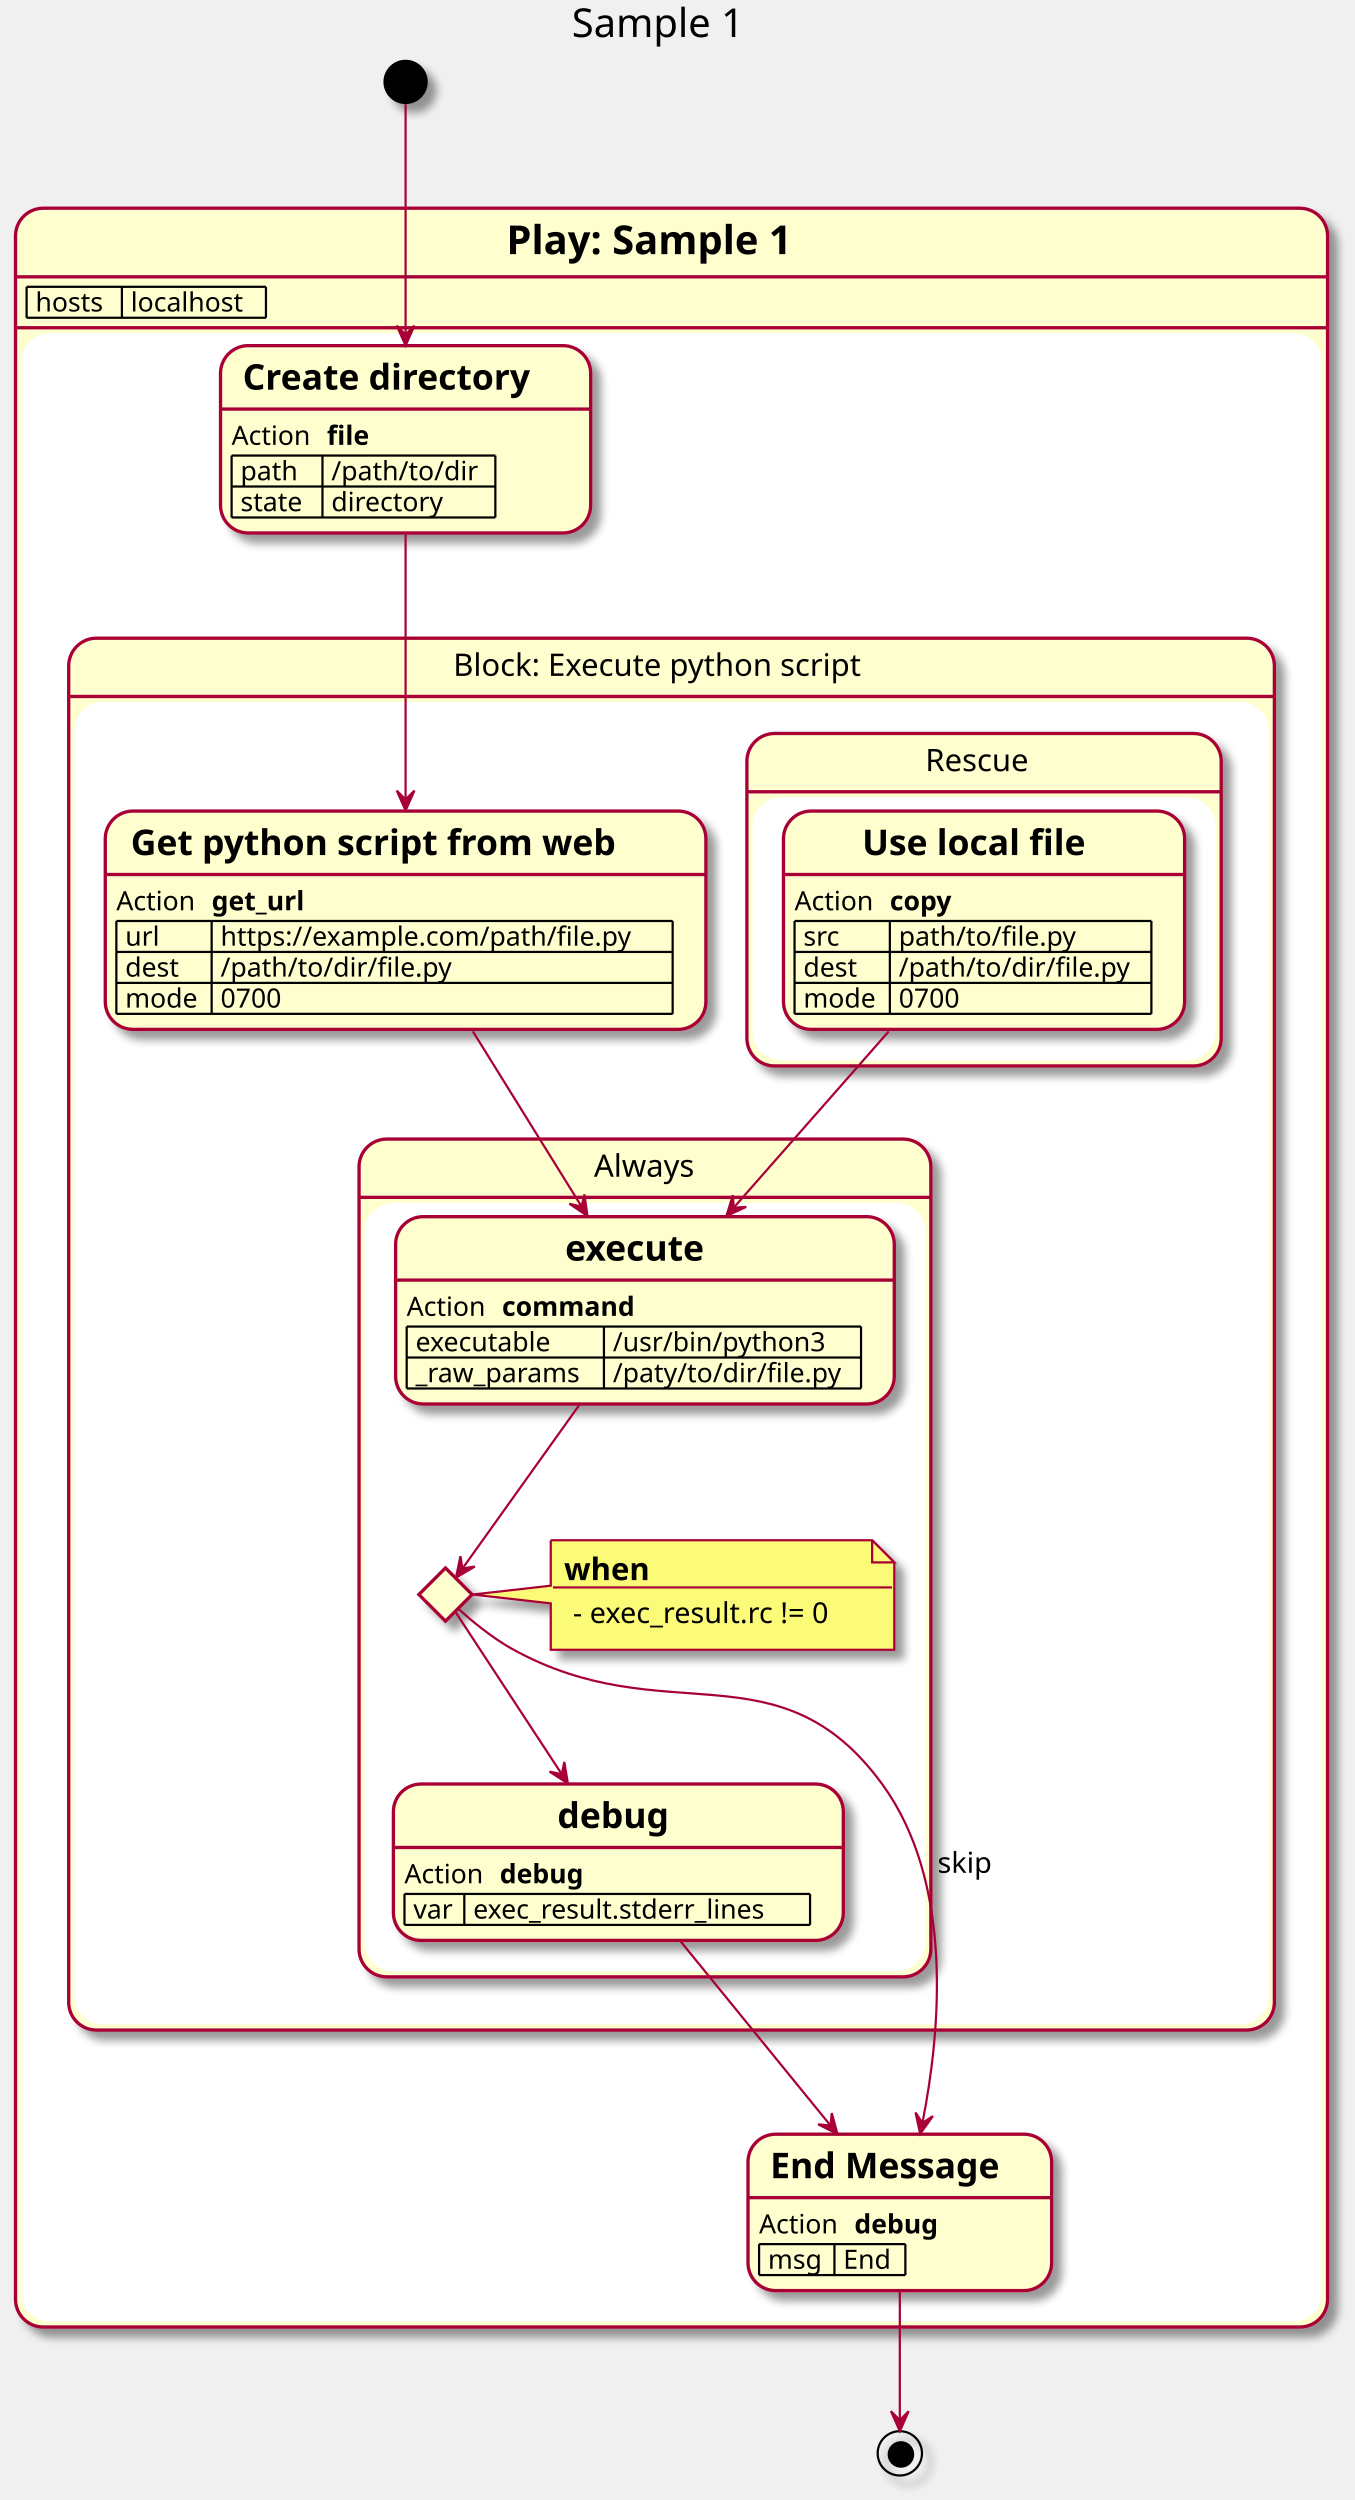
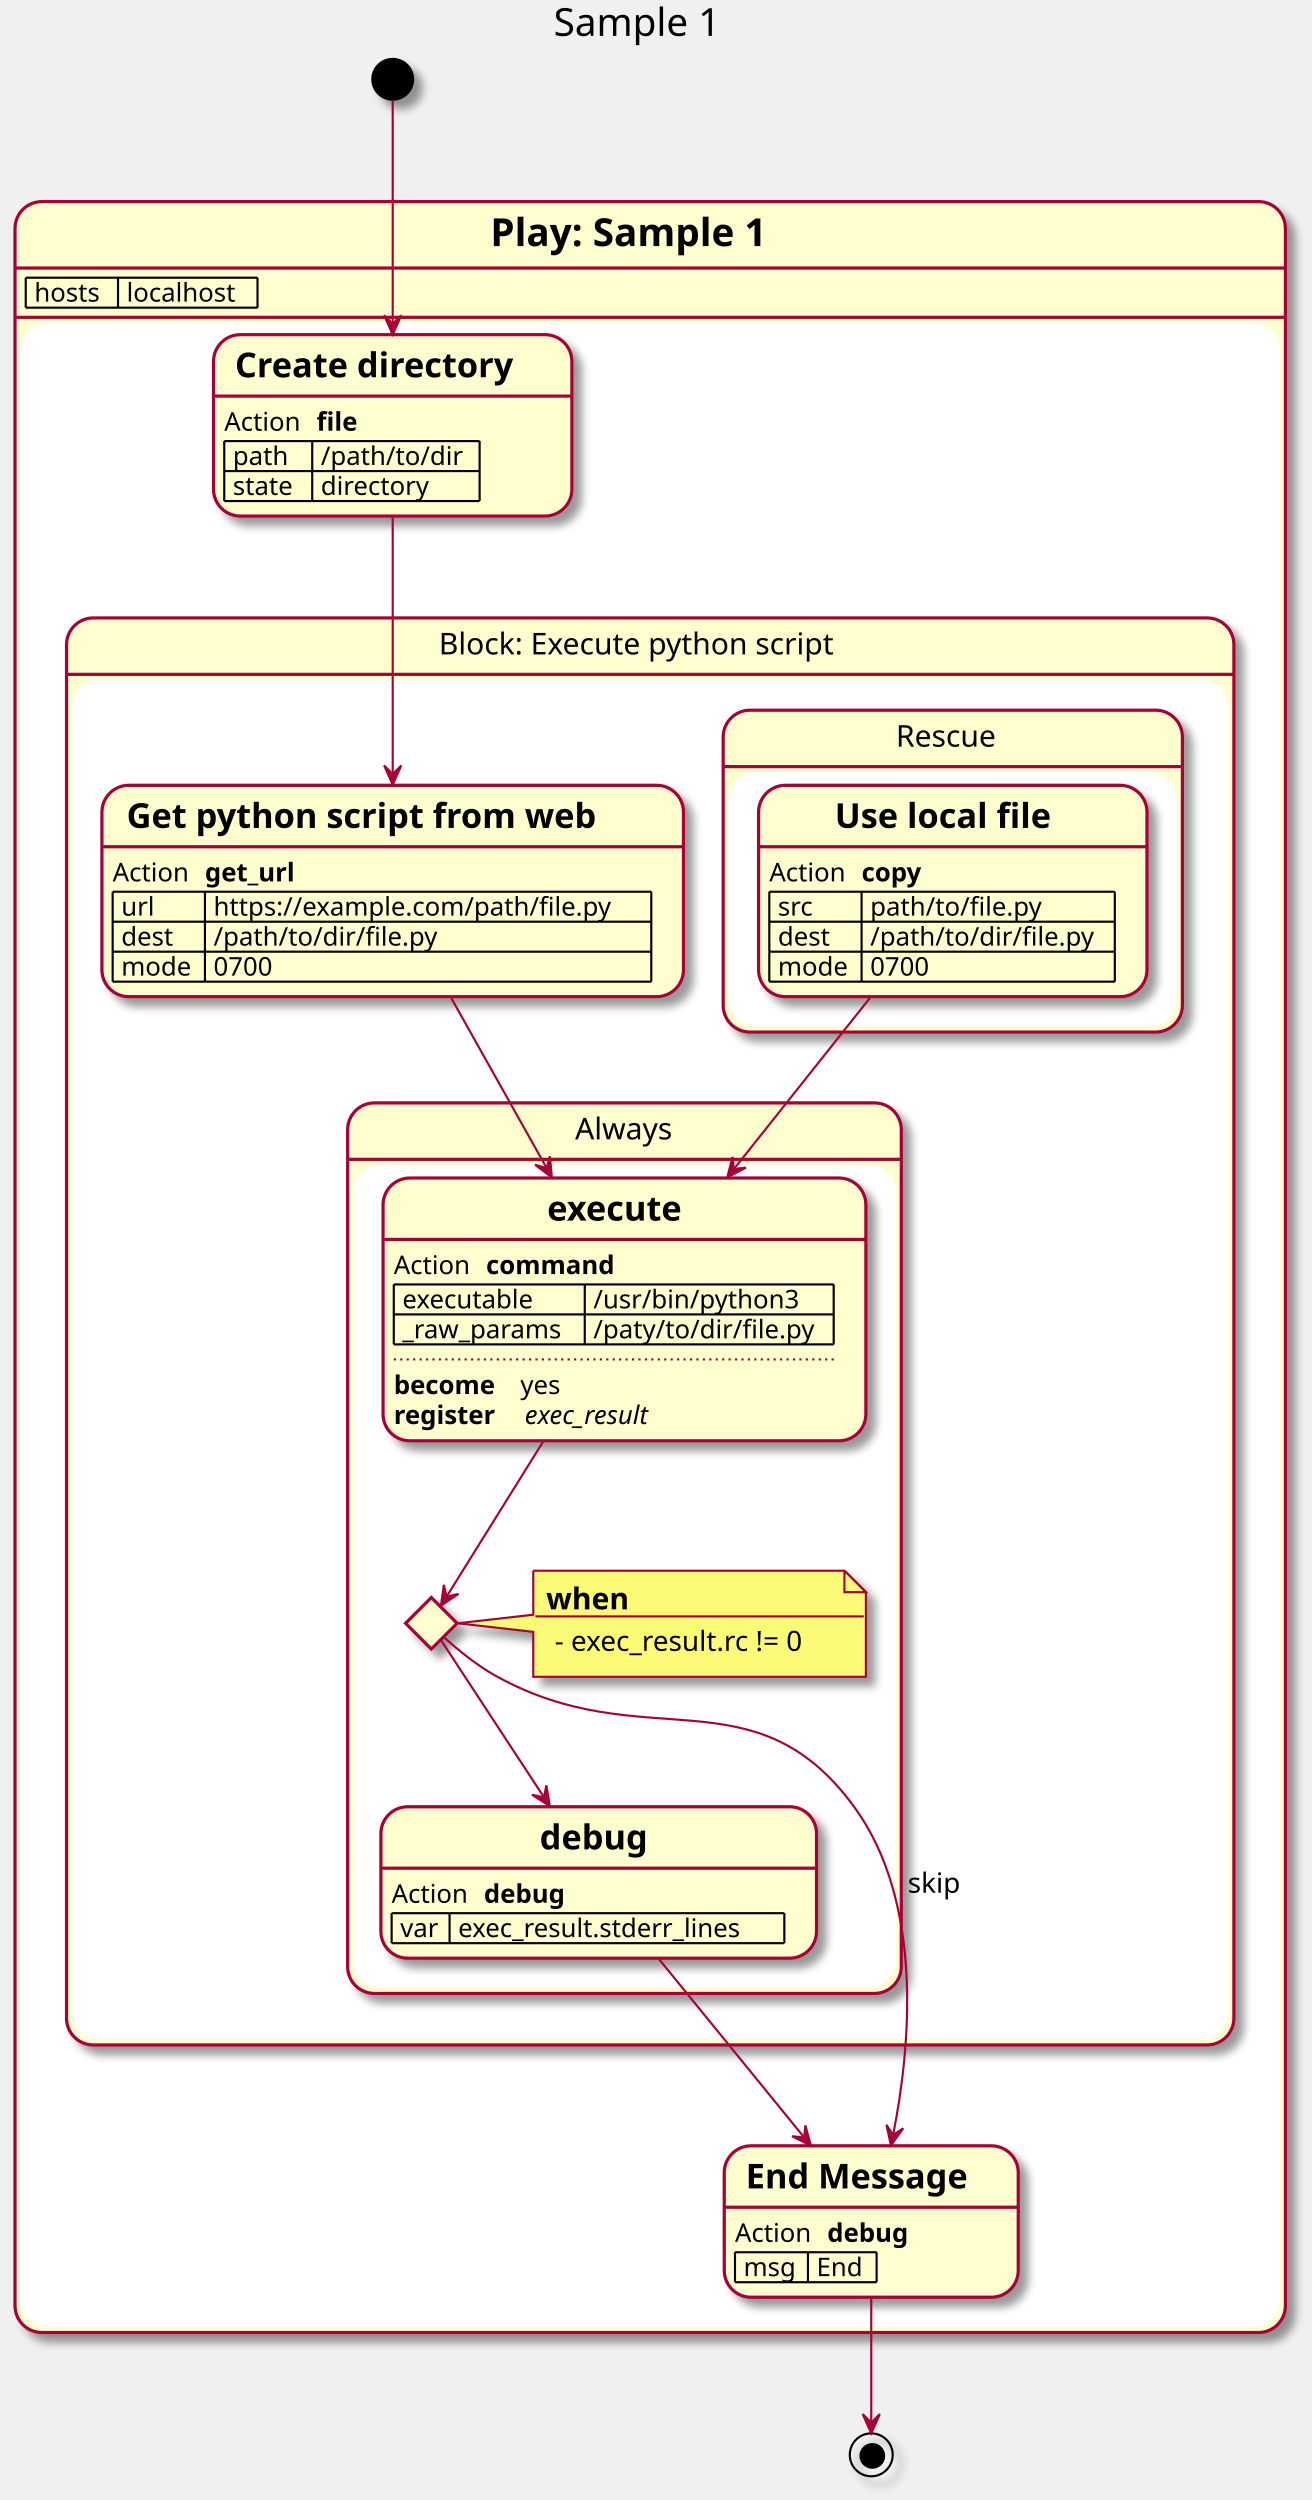
- <svg xmlns="http://www.w3.org/2000/svg" contentScriptType="application/ecmascript" contentStyleType="text/css" height="1128px" preserveAspectRatio="none" style="width:611px;height:1128px;background:#FFFFFF;" version="1.1" viewBox="0 0 611 1128" width="611px" zoomAndPan="magnify">
+ <svg xmlns="http://www.w3.org/2000/svg" contentScriptType="application/ecmascript" contentStyleType="text/css" height="1165px" preserveAspectRatio="none" style="width:611px;height:1165px;background:#FFFFFF;" version="1.1" viewBox="0 0 611 1165" width="611px" zoomAndPan="magnify">
  <defs>
-     <filter height="300%" id="f10nzftiiqmls5" width="300%" x="-1" y="-1">
+     <filter height="300%" id="f1exk5ht8k6nab" width="300%" x="-1" y="-1">
      <feGaussianBlur result="blurOut" stdDeviation="2.0" />
      <feColorMatrix in="blurOut" result="blurOut2" type="matrix" values="0 0 0 0 0 0 0 0 0 0 0 0 0 0 0 0 0 0 .4 0" />
      <feOffset dx="4.0" dy="4.0" in="blurOut2" result="blurOut3" />
      <feBlend in="SourceGraphic" in2="blurOut3" mode="normal" />
    </filter>
  </defs>
  <g>
    <text fill="#000000" font-family="sans-serif" font-size="18" lengthAdjust="spacing" textLength="82" x="258" y="16.708">Sample 1</text>
-     <rect fill="#FEFECE" filter="url(#f10nzftiiqmls5)" height="956" rx="12.5" ry="12.5" style="stroke:#A80036;stroke-width:1.5;" width="592" x="7" y="93.953" />
-     <rect fill="#FFFFFF" height="896.078" rx="12.5" ry="12.5" style="stroke:#FFFFFF;stroke-width:1.0;" width="586" x="10" y="150.875" />
+     <rect fill="#FEFECE" filter="url(#f1exk5ht8k6nab)" height="993" rx="12.5" ry="12.5" style="stroke:#A80036;stroke-width:1.5;" width="592" x="7" y="93.953" />
+     <rect fill="#FFFFFF" height="933.078" rx="12.5" ry="12.5" style="stroke:#FFFFFF;stroke-width:1.0;" width="586" x="10" y="150.875" />
    <line style="stroke:#A80036;stroke-width:1.5;" x1="7" x2="599" y1="147.875" y2="147.875" />
    <line style="stroke:#A80036;stroke-width:1.5;" x1="7" x2="599" y1="124.906" y2="124.906" />
    <text fill="#000000" font-family="sans-serif" font-size="18" font-weight="bold" lengthAdjust="spacing" textLength="149" x="228.5" y="114.661">Play: Sample 1</text>
    <text fill="#000000" font-family="sans-serif" font-size="12" lengthAdjust="spacing" textLength="35" x="16" y="140.545">hosts</text>
    <text fill="#000000" font-family="sans-serif" font-size="12" lengthAdjust="spacing" textLength="57" x="59" y="140.545">localhost</text>
    <line style="stroke:#000000;stroke-width:1.0;" x1="12" x2="120" y1="129.406" y2="129.406" />
    <line style="stroke:#000000;stroke-width:1.0;" x1="12" x2="120" y1="143.375" y2="143.375" />
    <line style="stroke:#000000;stroke-width:1.0;" x1="12" x2="12" y1="129.406" y2="143.375" />
    <line style="stroke:#000000;stroke-width:1.0;" x1="55" x2="55" y1="129.406" y2="143.375" />
    <line style="stroke:#000000;stroke-width:1.0;" x1="120" x2="120" y1="129.406" y2="143.375" />
-     <rect fill="#FEFECE" filter="url(#f10nzftiiqmls5)" height="628" rx="12.5" ry="12.5" style="stroke:#A80036;stroke-width:1.5;" width="544" x="31" y="287.953" />
-     <rect fill="#FFFFFF" height="595.703" rx="12.5" ry="12.5" style="stroke:#FFFFFF;stroke-width:1.0;" width="538" x="34" y="317.25" />
+     <rect fill="#FEFECE" filter="url(#f1exk5ht8k6nab)" height="665" rx="12.5" ry="12.5" style="stroke:#A80036;stroke-width:1.5;" width="544" x="31" y="287.953" />
+     <rect fill="#FFFFFF" height="632.703" rx="12.5" ry="12.5" style="stroke:#FFFFFF;stroke-width:1.0;" width="538" x="34" y="317.25" />
    <line style="stroke:#A80036;stroke-width:1.5;" x1="31" x2="575" y1="314.25" y2="314.25" />
    <text fill="#000000" font-family="sans-serif" font-size="14" lengthAdjust="spacing" textLength="197" x="204.5" y="304.948">Block: Execute python script</text>
-     <rect fill="#FEFECE" filter="url(#f10nzftiiqmls5)" height="378" rx="12.5" ry="12.5" style="stroke:#A80036;stroke-width:1.5;" width="258" x="162" y="513.953" />
-     <rect fill="#FFFFFF" height="345.703" rx="12.5" ry="12.5" style="stroke:#FFFFFF;stroke-width:1.0;" width="252" x="165" y="543.25" />
+     <rect fill="#FEFECE" filter="url(#f1exk5ht8k6nab)" height="415" rx="12.5" ry="12.5" style="stroke:#A80036;stroke-width:1.5;" width="258" x="162" y="513.953" />
+     <rect fill="#FFFFFF" height="382.703" rx="12.5" ry="12.5" style="stroke:#FFFFFF;stroke-width:1.0;" width="252" x="165" y="543.25" />
    <line style="stroke:#A80036;stroke-width:1.5;" x1="162" x2="420" y1="540.25" y2="540.25" />
    <text fill="#000000" font-family="sans-serif" font-size="14" lengthAdjust="spacing" textLength="46" x="268" y="530.948">Always</text>
-     <rect fill="#FEFECE" filter="url(#f10nzftiiqmls5)" height="150" rx="12.5" ry="12.5" style="stroke:#A80036;stroke-width:1.5;" width="214" x="337" y="330.953" />
+     <rect fill="#FEFECE" filter="url(#f1exk5ht8k6nab)" height="150" rx="12.5" ry="12.5" style="stroke:#A80036;stroke-width:1.5;" width="214" x="337" y="330.953" />
    <rect fill="#FFFFFF" height="117.703" rx="12.5" ry="12.5" style="stroke:#FFFFFF;stroke-width:1.0;" width="208" x="340" y="360.25" />
    <line style="stroke:#A80036;stroke-width:1.5;" x1="337" x2="551" y1="357.25" y2="357.25" />
    <text fill="#000000" font-family="sans-serif" font-size="14" lengthAdjust="spacing" textLength="53" x="417.5" y="347.948">Rescue</text>
    <g id="play_1.task_1">
-       <rect fill="#FEFECE" filter="url(#f10nzftiiqmls5)" height="84.531" rx="12.5" ry="12.5" style="stroke:#A80036;stroke-width:1.5;" width="167" x="99.5" y="155.953" />
+       <rect fill="#FEFECE" filter="url(#f1exk5ht8k6nab)" height="84.531" rx="12.5" ry="12.5" style="stroke:#A80036;stroke-width:1.5;" width="167" x="99.5" y="155.953" />
      <line style="stroke:#A80036;stroke-width:1.5;" x1="99.5" x2="266.5" y1="184.578" y2="184.578" />
      <text fill="#000000" font-family="sans-serif" font-size="16" font-weight="bold" lengthAdjust="spacing" textLength="147" x="109.5" y="175.805">Create directory</text>
      <text fill="#000000" font-family="sans-serif" font-size="12" lengthAdjust="spacing" textLength="39" x="104.5" y="200.717">Action</text>
      <text fill="#000000" font-family="sans-serif" font-size="12" font-weight="bold" lengthAdjust="spacing" textLength="22" x="147.5" y="200.717">file</text>
      <text fill="#000000" font-family="sans-serif" font-size="12" lengthAdjust="spacing" textLength="29" x="108.5" y="216.685">path</text>
      <text fill="#000000" font-family="sans-serif" font-size="12" lengthAdjust="spacing" textLength="70" x="149.5" y="216.685">/path/to/dir</text>
      <text fill="#000000" font-family="sans-serif" font-size="12" lengthAdjust="spacing" textLength="33" x="108.5" y="230.654">state</text>
      <text fill="#000000" font-family="sans-serif" font-size="12" lengthAdjust="spacing" textLength="55" x="149.5" y="230.654">directory</text>
      <line style="stroke:#000000;stroke-width:1.0;" x1="104.5" x2="223.5" y1="205.547" y2="205.547" />
      <line style="stroke:#000000;stroke-width:1.0;" x1="104.5" x2="223.5" y1="219.516" y2="219.516" />
      <line style="stroke:#000000;stroke-width:1.0;" x1="104.5" x2="223.5" y1="233.484" y2="233.484" />
      <line style="stroke:#000000;stroke-width:1.0;" x1="104.5" x2="104.5" y1="205.547" y2="233.484" />
      <line style="stroke:#000000;stroke-width:1.0;" x1="145.5" x2="145.5" y1="205.547" y2="233.484" />
      <line style="stroke:#000000;stroke-width:1.0;" x1="223.5" x2="223.5" y1="205.547" y2="233.484" />
    </g>
    <g id="play_1.task_6">
-       <rect fill="#FEFECE" filter="url(#f10nzftiiqmls5)" height="70.562" rx="12.5" ry="12.5" style="stroke:#A80036;stroke-width:1.5;" width="137" x="337.5" y="962.953" />
-       <line style="stroke:#A80036;stroke-width:1.5;" x1="337.5" x2="474.5" y1="991.578" y2="991.578" />
-       <text fill="#000000" font-family="sans-serif" font-size="16" font-weight="bold" lengthAdjust="spacing" textLength="117" x="347.5" y="982.805">End Message</text>
-       <text fill="#000000" font-family="sans-serif" font-size="12" lengthAdjust="spacing" textLength="39" x="342.5" y="1007.717">Action</text>
-       <text fill="#000000" font-family="sans-serif" font-size="12" font-weight="bold" lengthAdjust="spacing" textLength="45" x="385.5" y="1007.717">debug</text>
-       <text fill="#000000" font-family="sans-serif" font-size="12" lengthAdjust="spacing" textLength="26" x="346.5" y="1023.686">msg</text>
-       <text fill="#000000" font-family="sans-serif" font-size="12" lengthAdjust="spacing" textLength="24" x="380.5" y="1023.686">End</text>
-       <line style="stroke:#000000;stroke-width:1.0;" x1="342.5" x2="408.5" y1="1012.547" y2="1012.547" />
-       <line style="stroke:#000000;stroke-width:1.0;" x1="342.5" x2="408.5" y1="1026.516" y2="1026.516" />
-       <line style="stroke:#000000;stroke-width:1.0;" x1="342.5" x2="342.5" y1="1012.547" y2="1026.516" />
-       <line style="stroke:#000000;stroke-width:1.0;" x1="376.5" x2="376.5" y1="1012.547" y2="1026.516" />
-       <line style="stroke:#000000;stroke-width:1.0;" x1="408.5" x2="408.5" y1="1012.547" y2="1026.516" />
+       <rect fill="#FEFECE" filter="url(#f1exk5ht8k6nab)" height="70.562" rx="12.5" ry="12.5" style="stroke:#A80036;stroke-width:1.5;" width="137" x="337.5" y="999.953" />
+       <line style="stroke:#A80036;stroke-width:1.5;" x1="337.5" x2="474.5" y1="1028.578" y2="1028.578" />
+       <text fill="#000000" font-family="sans-serif" font-size="16" font-weight="bold" lengthAdjust="spacing" textLength="117" x="347.5" y="1019.805">End Message</text>
+       <text fill="#000000" font-family="sans-serif" font-size="12" lengthAdjust="spacing" textLength="39" x="342.5" y="1044.717">Action</text>
+       <text fill="#000000" font-family="sans-serif" font-size="12" font-weight="bold" lengthAdjust="spacing" textLength="45" x="385.5" y="1044.717">debug</text>
+       <text fill="#000000" font-family="sans-serif" font-size="12" lengthAdjust="spacing" textLength="26" x="346.5" y="1060.686">msg</text>
+       <text fill="#000000" font-family="sans-serif" font-size="12" lengthAdjust="spacing" textLength="24" x="380.5" y="1060.686">End</text>
+       <line style="stroke:#000000;stroke-width:1.0;" x1="342.5" x2="408.5" y1="1049.547" y2="1049.547" />
+       <line style="stroke:#000000;stroke-width:1.0;" x1="342.5" x2="408.5" y1="1063.516" y2="1063.516" />
+       <line style="stroke:#000000;stroke-width:1.0;" x1="342.5" x2="342.5" y1="1049.547" y2="1063.516" />
+       <line style="stroke:#000000;stroke-width:1.0;" x1="376.5" x2="376.5" y1="1049.547" y2="1063.516" />
+       <line style="stroke:#000000;stroke-width:1.0;" x1="408.5" x2="408.5" y1="1049.547" y2="1063.516" />
    </g>
    <g id="play_1.block_2.task_2">
-       <rect fill="#FEFECE" filter="url(#f10nzftiiqmls5)" height="98.5" rx="12.5" ry="12.5" style="stroke:#A80036;stroke-width:1.5;" width="271" x="47.5" y="365.953" />
+       <rect fill="#FEFECE" filter="url(#f1exk5ht8k6nab)" height="98.5" rx="12.5" ry="12.5" style="stroke:#A80036;stroke-width:1.5;" width="271" x="47.5" y="365.953" />
      <line style="stroke:#A80036;stroke-width:1.5;" x1="47.5" x2="318.5" y1="394.578" y2="394.578" />
      <text fill="#000000" font-family="sans-serif" font-size="16" font-weight="bold" lengthAdjust="spacing" textLength="248" x="59" y="385.805">Get python script from web</text>
      <text fill="#000000" font-family="sans-serif" font-size="12" lengthAdjust="spacing" textLength="39" x="52.5" y="410.717">Action</text>
      <text fill="#000000" font-family="sans-serif" font-size="12" font-weight="bold" lengthAdjust="spacing" textLength="49" x="95.5" y="410.717">get_url</text>
      <text fill="#000000" font-family="sans-serif" font-size="12" lengthAdjust="spacing" textLength="16" x="56.5" y="426.685">url</text>
      <text fill="#000000" font-family="sans-serif" font-size="12" lengthAdjust="spacing" textLength="200" x="99.5" y="426.685">https://example.com/path/file.py</text>
      <text fill="#000000" font-family="sans-serif" font-size="12" lengthAdjust="spacing" textLength="28" x="56.5" y="440.654">dest</text>
      <text fill="#000000" font-family="sans-serif" font-size="12" lengthAdjust="spacing" textLength="110" x="99.5" y="440.654">/path/to/dir/file.py</text>
      <text fill="#000000" font-family="sans-serif" font-size="12" lengthAdjust="spacing" textLength="35" x="56.5" y="454.623">mode</text>
      <text fill="#000000" font-family="sans-serif" font-size="12" lengthAdjust="spacing" textLength="32" x="99.5" y="454.623">0700</text>
      <line style="stroke:#000000;stroke-width:1.0;" x1="52.5" x2="303.5" y1="415.547" y2="415.547" />
      <line style="stroke:#000000;stroke-width:1.0;" x1="52.5" x2="303.5" y1="429.516" y2="429.516" />
      <line style="stroke:#000000;stroke-width:1.0;" x1="52.5" x2="303.5" y1="443.484" y2="443.484" />
      <line style="stroke:#000000;stroke-width:1.0;" x1="52.5" x2="303.5" y1="457.453" y2="457.453" />
      <line style="stroke:#000000;stroke-width:1.0;" x1="52.5" x2="52.5" y1="415.547" y2="457.453" />
      <line style="stroke:#000000;stroke-width:1.0;" x1="95.5" x2="95.5" y1="415.547" y2="457.453" />
      <line style="stroke:#000000;stroke-width:1.0;" x1="303.5" x2="303.5" y1="415.547" y2="457.453" />
    </g>
    <g id="play_1.block_2.block_2_always.task_3">
-       <rect fill="#FEFECE" filter="url(#f10nzftiiqmls5)" height="84.531" rx="12.5" ry="12.5" style="stroke:#A80036;stroke-width:1.5;" width="225" x="178.5" y="548.953" />
+       <rect fill="#FEFECE" filter="url(#f1exk5ht8k6nab)" height="122.469" rx="12.5" ry="12.5" style="stroke:#A80036;stroke-width:1.5;" width="225" x="178.5" y="548.953" />
      <line style="stroke:#A80036;stroke-width:1.5;" x1="178.5" x2="403.5" y1="577.578" y2="577.578" />
      <text fill="#000000" font-family="sans-serif" font-size="16" font-weight="bold" lengthAdjust="spacing" textLength="72" x="255" y="568.805">execute</text>
      <text fill="#000000" font-family="sans-serif" font-size="12" lengthAdjust="spacing" textLength="39" x="183.5" y="593.717">Action</text>
      <text fill="#000000" font-family="sans-serif" font-size="12" font-weight="bold" lengthAdjust="spacing" textLength="67" x="226.5" y="593.717">command</text>
      <text fill="#000000" font-family="sans-serif" font-size="12" lengthAdjust="spacing" textLength="69" x="187.5" y="609.686">executable</text>
      <text fill="#000000" font-family="sans-serif" font-size="12" lengthAdjust="spacing" textLength="102" x="276.5" y="609.686">/usr/bin/python3</text>
      <text fill="#000000" font-family="sans-serif" font-size="12" lengthAdjust="spacing" textLength="81" x="187.5" y="623.654">_raw_params</text>
      <text fill="#000000" font-family="sans-serif" font-size="12" lengthAdjust="spacing" textLength="108" x="276.5" y="623.654">/paty/to/dir/file.py</text>
      <line style="stroke:#000000;stroke-width:1.0;" x1="183.5" x2="388.5" y1="598.547" y2="598.547" />
      <line style="stroke:#000000;stroke-width:1.0;" x1="183.5" x2="388.5" y1="612.516" y2="612.516" />
      <line style="stroke:#000000;stroke-width:1.0;" x1="183.5" x2="388.5" y1="626.484" y2="626.484" />
      <line style="stroke:#000000;stroke-width:1.0;" x1="183.5" x2="183.5" y1="598.547" y2="626.484" />
      <line style="stroke:#000000;stroke-width:1.0;" x1="272.5" x2="272.5" y1="598.547" y2="626.484" />
      <line style="stroke:#000000;stroke-width:1.0;" x1="388.5" x2="388.5" y1="598.547" y2="626.484" />
+       <line style="stroke:#A80036;stroke-width:1.0;stroke-dasharray:1.0,2.0;" x1="183.5" x2="388.5" y1="633.484" y2="633.484" />
+       <text fill="#000000" font-family="sans-serif" font-size="12" font-weight="bold" lengthAdjust="spacing" textLength="55" x="183.5" y="649.623">become</text>
+       <text fill="#000000" font-family="sans-serif" font-size="12" lengthAdjust="spacing" textLength="21" x="242.5" y="649.623">yes</text>
+       <text fill="#000000" font-family="sans-serif" font-size="12" font-weight="bold" lengthAdjust="spacing" textLength="57" x="183.5" y="663.592">register</text>
+       <text fill="#000000" font-family="sans-serif" font-size="12" lengthAdjust="spacing" textLength="0" x="244.5" y="663.592" />
+       <text fill="#000000" font-family="sans-serif" font-size="12" font-style="italic" lengthAdjust="spacing" textLength="71" x="244.5" y="663.592">exec_result</text>
    </g>
-     <polygon fill="#FEFECE" filter="url(#f10nzftiiqmls5)" points="201,707.453,213,719.453,201,731.453,189,719.453,201,707.453" style="stroke:#A80036;stroke-width:1.5;" />
-     <path d="M248.5,694.953 L248.5,715.453 L213.21,719.453 L248.5,723.453 L248.5,744.383 A0,0 0 0 0 248.5,744.383 L403.5,744.383 A0,0 0 0 0 403.5,744.383 L403.5,704.953 L393.5,694.953 L248.5,694.953 A0,0 0 0 0 248.5,694.953 " fill="#FBFB77" filter="url(#f10nzftiiqmls5)" style="stroke:#A80036;stroke-width:1.0;" />
-     <path d="M393.5,694.953 L393.5,704.953 L403.5,704.953 L393.5,694.953 " fill="#FBFB77" style="stroke:#A80036;stroke-width:1.0;" />
-     <text fill="#000000" font-family="sans-serif" font-size="14" font-weight="bold" lengthAdjust="spacing" textLength="44" x="254.5" y="712.948">when</text>
-     <line style="stroke:#A80036;stroke-width:1.0;" x1="249.5" x2="402.5" y1="716.25" y2="716.25" />
-     <text fill="#000000" font-family="sans-serif" font-size="13" lengthAdjust="spacing" textLength="130" x="258.5" y="732.317">- exec_result.rc != 0</text>
+     <polygon fill="#FEFECE" filter="url(#f1exk5ht8k6nab)" points="201,744.453,213,756.453,201,768.453,189,756.453,201,744.453" style="stroke:#A80036;stroke-width:1.5;" />
+     <path d="M248.5,731.953 L248.5,752.453 L213.21,756.453 L248.5,760.453 L248.5,781.383 A0,0 0 0 0 248.5,781.383 L403.5,781.383 A0,0 0 0 0 403.5,781.383 L403.5,741.953 L393.5,731.953 L248.5,731.953 A0,0 0 0 0 248.5,731.953 " fill="#FBFB77" filter="url(#f1exk5ht8k6nab)" style="stroke:#A80036;stroke-width:1.0;" />
+     <path d="M393.5,731.953 L393.5,741.953 L403.5,741.953 L393.5,731.953 " fill="#FBFB77" style="stroke:#A80036;stroke-width:1.0;" />
+     <text fill="#000000" font-family="sans-serif" font-size="14" font-weight="bold" lengthAdjust="spacing" textLength="44" x="254.5" y="749.948">when</text>
+     <line style="stroke:#A80036;stroke-width:1.0;" x1="249.5" x2="402.5" y1="753.25" y2="753.25" />
+     <text fill="#000000" font-family="sans-serif" font-size="13" lengthAdjust="spacing" textLength="130" x="258.5" y="769.317">- exec_result.rc != 0</text>
    <g id="play_1.block_2.block_2_always.task_4">
-       <rect fill="#FEFECE" filter="url(#f10nzftiiqmls5)" height="70.562" rx="12.5" ry="12.5" style="stroke:#A80036;stroke-width:1.5;" width="203" x="177.5" y="804.953" />
-       <line style="stroke:#A80036;stroke-width:1.5;" x1="177.5" x2="380.5" y1="833.578" y2="833.578" />
-       <text fill="#000000" font-family="sans-serif" font-size="16" font-weight="bold" lengthAdjust="spacing" textLength="55" x="251.5" y="824.805">debug</text>
-       <text fill="#000000" font-family="sans-serif" font-size="12" lengthAdjust="spacing" textLength="39" x="182.5" y="849.717">Action</text>
-       <text fill="#000000" font-family="sans-serif" font-size="12" font-weight="bold" lengthAdjust="spacing" textLength="45" x="225.5" y="849.717">debug</text>
-       <text fill="#000000" font-family="sans-serif" font-size="12" lengthAdjust="spacing" textLength="19" x="186.5" y="865.686">var</text>
-       <text fill="#000000" font-family="sans-serif" font-size="12" lengthAdjust="spacing" textLength="148" x="213.5" y="865.686">exec_result.stderr_lines</text>
-       <line style="stroke:#000000;stroke-width:1.0;" x1="182.5" x2="365.5" y1="854.547" y2="854.547" />
-       <line style="stroke:#000000;stroke-width:1.0;" x1="182.5" x2="365.5" y1="868.516" y2="868.516" />
-       <line style="stroke:#000000;stroke-width:1.0;" x1="182.5" x2="182.5" y1="854.547" y2="868.516" />
-       <line style="stroke:#000000;stroke-width:1.0;" x1="209.5" x2="209.5" y1="854.547" y2="868.516" />
-       <line style="stroke:#000000;stroke-width:1.0;" x1="365.5" x2="365.5" y1="854.547" y2="868.516" />
+       <rect fill="#FEFECE" filter="url(#f1exk5ht8k6nab)" height="70.562" rx="12.5" ry="12.5" style="stroke:#A80036;stroke-width:1.5;" width="203" x="177.5" y="841.953" />
+       <line style="stroke:#A80036;stroke-width:1.5;" x1="177.5" x2="380.5" y1="870.578" y2="870.578" />
+       <text fill="#000000" font-family="sans-serif" font-size="16" font-weight="bold" lengthAdjust="spacing" textLength="55" x="251.5" y="861.805">debug</text>
+       <text fill="#000000" font-family="sans-serif" font-size="12" lengthAdjust="spacing" textLength="39" x="182.5" y="886.717">Action</text>
+       <text fill="#000000" font-family="sans-serif" font-size="12" font-weight="bold" lengthAdjust="spacing" textLength="45" x="225.5" y="886.717">debug</text>
+       <text fill="#000000" font-family="sans-serif" font-size="12" lengthAdjust="spacing" textLength="19" x="186.5" y="902.686">var</text>
+       <text fill="#000000" font-family="sans-serif" font-size="12" lengthAdjust="spacing" textLength="148" x="213.5" y="902.686">exec_result.stderr_lines</text>
+       <line style="stroke:#000000;stroke-width:1.0;" x1="182.5" x2="365.5" y1="891.547" y2="891.547" />
+       <line style="stroke:#000000;stroke-width:1.0;" x1="182.5" x2="365.5" y1="905.516" y2="905.516" />
+       <line style="stroke:#000000;stroke-width:1.0;" x1="182.5" x2="182.5" y1="891.547" y2="905.516" />
+       <line style="stroke:#000000;stroke-width:1.0;" x1="209.5" x2="209.5" y1="891.547" y2="905.516" />
+       <line style="stroke:#000000;stroke-width:1.0;" x1="365.5" x2="365.5" y1="891.547" y2="905.516" />
    </g>
    <g id="play_1.block_2.block_2_rescue.task_5">
-       <rect fill="#FEFECE" filter="url(#f10nzftiiqmls5)" height="98.5" rx="12.5" ry="12.5" style="stroke:#A80036;stroke-width:1.5;" width="181" x="353.5" y="365.953" />
+       <rect fill="#FEFECE" filter="url(#f1exk5ht8k6nab)" height="98.5" rx="12.5" ry="12.5" style="stroke:#A80036;stroke-width:1.5;" width="181" x="353.5" y="365.953" />
      <line style="stroke:#A80036;stroke-width:1.5;" x1="353.5" x2="534.5" y1="394.578" y2="394.578" />
      <text fill="#000000" font-family="sans-serif" font-size="16" font-weight="bold" lengthAdjust="spacing" textLength="110" x="389" y="385.805">Use local file</text>
      <text fill="#000000" font-family="sans-serif" font-size="12" lengthAdjust="spacing" textLength="39" x="358.5" y="410.717">Action</text>
      <text fill="#000000" font-family="sans-serif" font-size="12" font-weight="bold" lengthAdjust="spacing" textLength="33" x="401.5" y="410.717">copy</text>
      <text fill="#000000" font-family="sans-serif" font-size="12" lengthAdjust="spacing" textLength="19" x="362.5" y="426.685">src</text>
      <text fill="#000000" font-family="sans-serif" font-size="12" lengthAdjust="spacing" textLength="86" x="405.5" y="426.685">path/to/file.py</text>
      <text fill="#000000" font-family="sans-serif" font-size="12" lengthAdjust="spacing" textLength="28" x="362.5" y="440.654">dest</text>
      <text fill="#000000" font-family="sans-serif" font-size="12" lengthAdjust="spacing" textLength="110" x="405.5" y="440.654">/path/to/dir/file.py</text>
      <text fill="#000000" font-family="sans-serif" font-size="12" lengthAdjust="spacing" textLength="35" x="362.5" y="454.623">mode</text>
      <text fill="#000000" font-family="sans-serif" font-size="12" lengthAdjust="spacing" textLength="32" x="405.5" y="454.623">0700</text>
      <line style="stroke:#000000;stroke-width:1.0;" x1="358.5" x2="519.5" y1="415.547" y2="415.547" />
      <line style="stroke:#000000;stroke-width:1.0;" x1="358.5" x2="519.5" y1="429.516" y2="429.516" />
      <line style="stroke:#000000;stroke-width:1.0;" x1="358.5" x2="519.5" y1="443.484" y2="443.484" />
      <line style="stroke:#000000;stroke-width:1.0;" x1="358.5" x2="519.5" y1="457.453" y2="457.453" />
      <line style="stroke:#000000;stroke-width:1.0;" x1="358.5" x2="358.5" y1="415.547" y2="457.453" />
      <line style="stroke:#000000;stroke-width:1.0;" x1="401.5" x2="401.5" y1="415.547" y2="457.453" />
      <line style="stroke:#000000;stroke-width:1.0;" x1="519.5" x2="519.5" y1="415.547" y2="457.453" />
    </g>
-     <ellipse cx="183" cy="36.953" fill="#000000" filter="url(#f10nzftiiqmls5)" rx="10" ry="10" style="stroke:none;stroke-width:1.0;" />
-     <ellipse cx="406" cy="1106.953" filter="url(#f10nzftiiqmls5)" rx="10" ry="10" style="stroke:#000000;stroke-width:1.0;fill:none;" />
-     <ellipse cx="406.5" cy="1107.453" fill="#000000" rx="6" ry="6" style="stroke:none;stroke-width:1.0;" />
+     <ellipse cx="183" cy="36.953" fill="#000000" filter="url(#f1exk5ht8k6nab)" rx="10" ry="10" style="stroke:none;stroke-width:1.0;" />
+     <ellipse cx="406" cy="1143.953" filter="url(#f1exk5ht8k6nab)" rx="10" ry="10" style="stroke:#000000;stroke-width:1.0;fill:none;" />
+     <ellipse cx="406.5" cy="1144.453" fill="#000000" rx="6" ry="6" style="stroke:none;stroke-width:1.0;" />
    <path d="M183,46.983 C183,66.583 183,114.173 183,150.633 " fill="none" id="*start-to-task_1" style="stroke:#A80036;stroke-width:1.0;" />
    <polygon fill="#A80036" points="183,155.923,187,146.923,183,150.923,179,146.923,183,155.923" style="stroke:#A80036;stroke-width:1.0;" />
    <path d="M183,241.163 C183,275.153 183,323.393 183,360.343 " fill="none" id="task_1-to-task_2" style="stroke:#A80036;stroke-width:1.0;" />
    <polygon fill="#A80036" points="183,365.713,187,356.713,183,360.713,179,356.713,183,365.713" style="stroke:#A80036;stroke-width:1.0;" />
-     <path d="M213.37,465.383 C228.7,490.083 247.2,519.883 262.29,544.193 " fill="none" id="task_2-to-task_3" style="stroke:#A80036;stroke-width:1.0;" />
-     <polygon fill="#A80036" points="265.06,548.663,263.697,538.909,262.416,544.419,256.906,543.139,265.06,548.663" style="stroke:#A80036;stroke-width:1.0;" />
-     <path d="M261.28,634.063 C242.75,660.003 220.29,691.443 208.72,707.643 " fill="none" id="task_3-to-task_4_when" style="stroke:#A80036;stroke-width:1.0;" />
-     <polygon fill="#A80036" points="205.76,711.793,214.251,706.803,208.67,707.727,207.746,702.146,205.76,711.793" style="stroke:#A80036;stroke-width:1.0;" />
-     <path d="M205.42,727.193 C214.53,741.103 236.04,773.903 253.46,800.483 " fill="none" id="task_4_when-to-task_4" style="stroke:#A80036;stroke-width:1.0;" />
-     <polygon fill="#A80036" points="256.21,804.693,254.623,794.973,253.47,800.511,247.931,799.358,256.21,804.693" style="stroke:#A80036;stroke-width:1.0;" />
-     <path d="M307.19,876.073 C327.16,900.613 353.98,933.553 374.63,958.923 " fill="none" id="task_4-to-task_6" style="stroke:#A80036;stroke-width:1.0;" />
-     <polygon fill="#A80036" points="377.89,962.933,375.302,953.43,374.73,959.058,369.102,958.486,377.89,962.933" style="stroke:#A80036;stroke-width:1.0;" />
-     <path d="M207.03,726.113 C212.81,731.313 221.98,738.943 231,743.953 C300.06,782.343 351.38,741.153 398,804.953 C430.33,849.203 424.56,915.663 416.21,957.773 " fill="none" id="task_4_when-to-task_6" style="stroke:#A80036;stroke-width:1.0;" />
-     <polygon fill="#A80036" points="415.18,962.783,420.921,954.781,416.193,957.887,413.087,953.159,415.18,962.783" style="stroke:#A80036;stroke-width:1.0;" />
-     <text fill="#000000" font-family="sans-serif" font-size="13" lengthAdjust="spacing" textLength="25" x="423" y="845.02">skip</text>
-     <path d="M400.97,465.383 C379.08,490.283 352.62,520.373 331.15,544.793 " fill="none" id="task_5-to-task_3" style="stroke:#A80036;stroke-width:1.0;" />
-     <polygon fill="#A80036" points="327.74,548.663,336.685,544.541,331.04,544.906,330.674,539.261,327.74,548.663" style="stroke:#A80036;stroke-width:1.0;" />
-     <path d="M406,1034.033 C406,1053.543 406,1076.893 406,1091.583 " fill="none" id="task_6-to-*end" style="stroke:#A80036;stroke-width:1.0;" />
-     <polygon fill="#A80036" points="406,1096.943,410,1087.943,406,1091.943,402,1087.943,406,1096.943" style="stroke:#A80036;stroke-width:1.0;" />
+     <path d="M210.25,465.033 C223.72,489.033 240.16,518.333 254.68,544.213 " fill="none" id="task_2-to-task_3" style="stroke:#A80036;stroke-width:1.0;" />
+     <polygon fill="#A80036" points="257.18,548.673,256.268,538.867,254.735,544.312,249.29,542.779,257.18,548.673" style="stroke:#A80036;stroke-width:1.0;" />
+     <path d="M253.61,670.983 C236.63,698.243 218.16,727.903 208.25,743.803 " fill="none" id="task_3-to-task_4_when" style="stroke:#A80036;stroke-width:1.0;" />
+     <polygon fill="#A80036" points="205.47,748.283,213.624,742.759,208.114,744.039,206.833,738.529,205.47,748.283" style="stroke:#A80036;stroke-width:1.0;" />
+     <path d="M205.42,764.193 C214.53,778.103 236.04,810.903 253.46,837.483 " fill="none" id="task_4_when-to-task_4" style="stroke:#A80036;stroke-width:1.0;" />
+     <polygon fill="#A80036" points="256.21,841.693,254.623,831.973,253.47,837.511,247.931,836.358,256.21,841.693" style="stroke:#A80036;stroke-width:1.0;" />
+     <path d="M307.19,913.073 C327.16,937.613 353.98,970.553 374.63,995.923 " fill="none" id="task_4-to-task_6" style="stroke:#A80036;stroke-width:1.0;" />
+     <polygon fill="#A80036" points="377.89,999.933,375.302,990.43,374.73,996.058,369.102,995.486,377.89,999.933" style="stroke:#A80036;stroke-width:1.0;" />
+     <path d="M207.03,763.113 C212.81,768.313 221.98,775.943 231,780.953 C300.06,819.343 351.38,778.153 398,841.953 C430.33,886.203 424.56,952.663 416.21,994.773 " fill="none" id="task_4_when-to-task_6" style="stroke:#A80036;stroke-width:1.0;" />
+     <polygon fill="#A80036" points="415.18,999.783,420.921,991.781,416.193,994.887,413.087,990.159,415.18,999.783" style="stroke:#A80036;stroke-width:1.0;" />
+     <text fill="#000000" font-family="sans-serif" font-size="13" lengthAdjust="spacing" textLength="25" x="423" y="882.02">skip</text>
+     <path d="M405.39,465.033 C386.23,489.133 362.83,518.573 342.2,544.533 " fill="none" id="task_5-to-task_3" style="stroke:#A80036;stroke-width:1.0;" />
+     <polygon fill="#A80036" points="338.91,548.673,347.633,544.101,342.014,544.754,341.362,539.134,338.91,548.673" style="stroke:#A80036;stroke-width:1.0;" />
+     <path d="M406,1071.033 C406,1090.543 406,1113.893 406,1128.583 " fill="none" id="task_6-to-*end" style="stroke:#A80036;stroke-width:1.0;" />
+     <polygon fill="#A80036" points="406,1133.943,410,1124.943,406,1128.943,402,1124.943,406,1133.943" style="stroke:#A80036;stroke-width:1.0;" />
  </g>
</svg>
